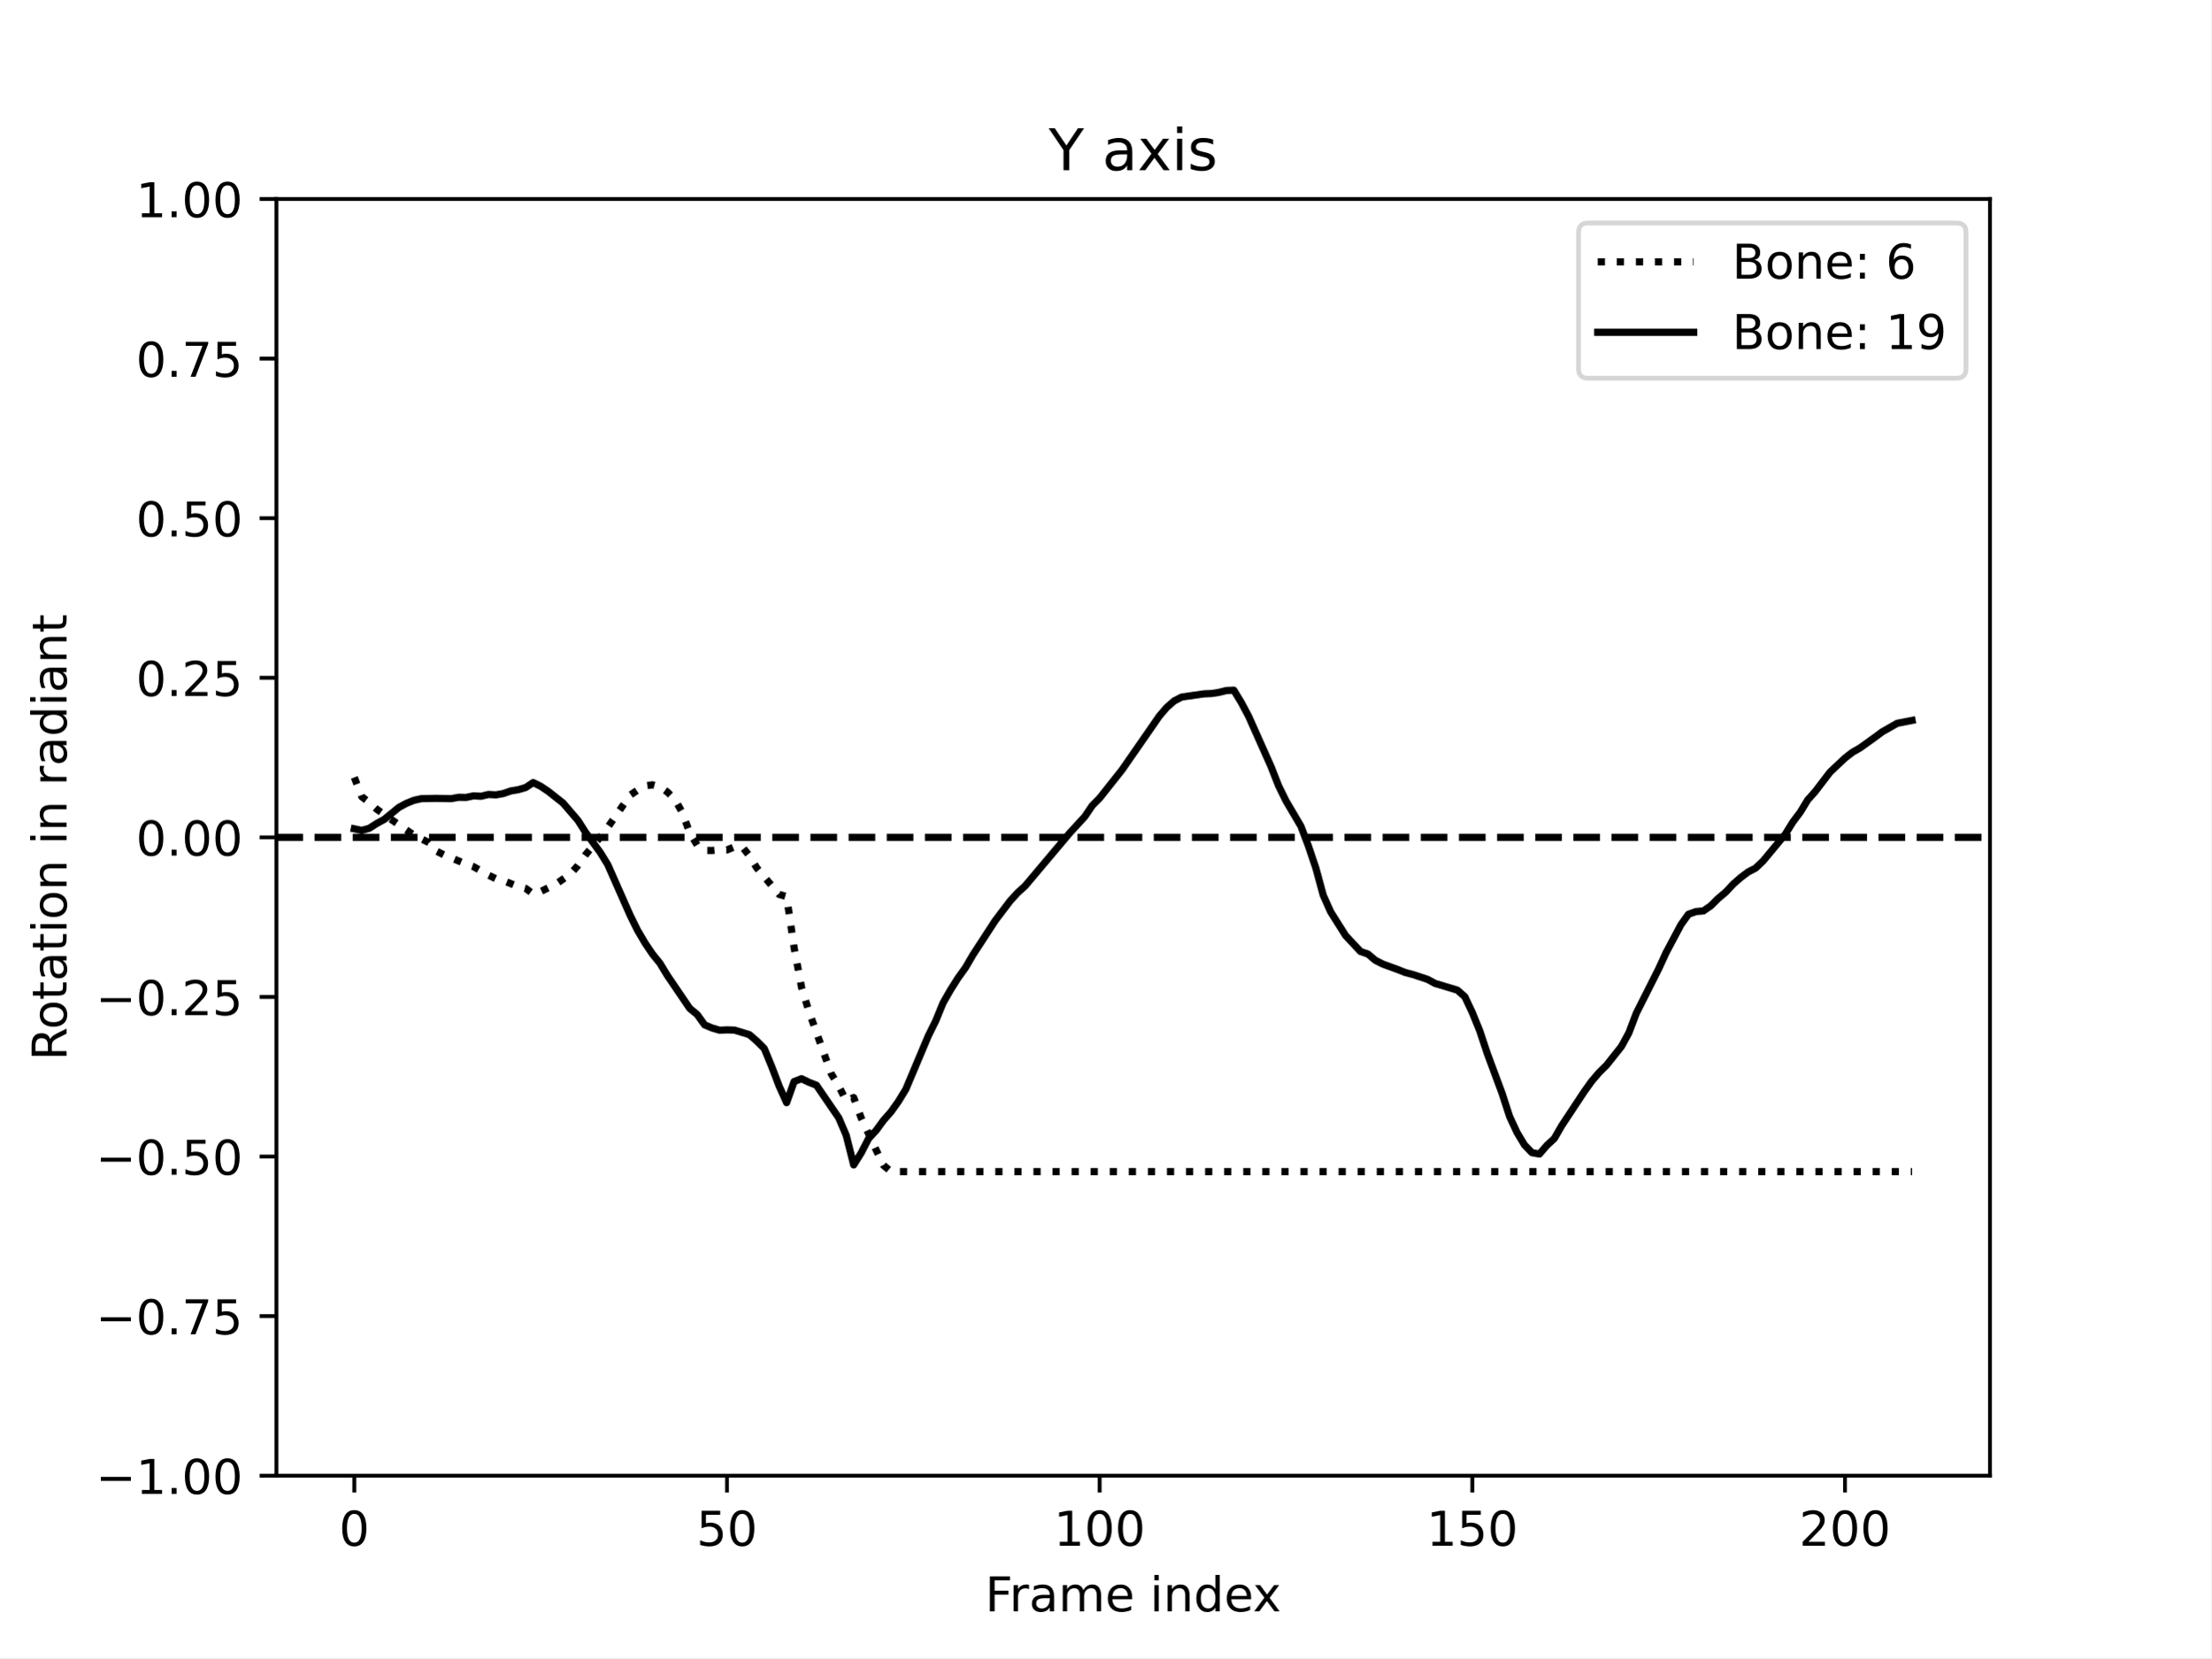
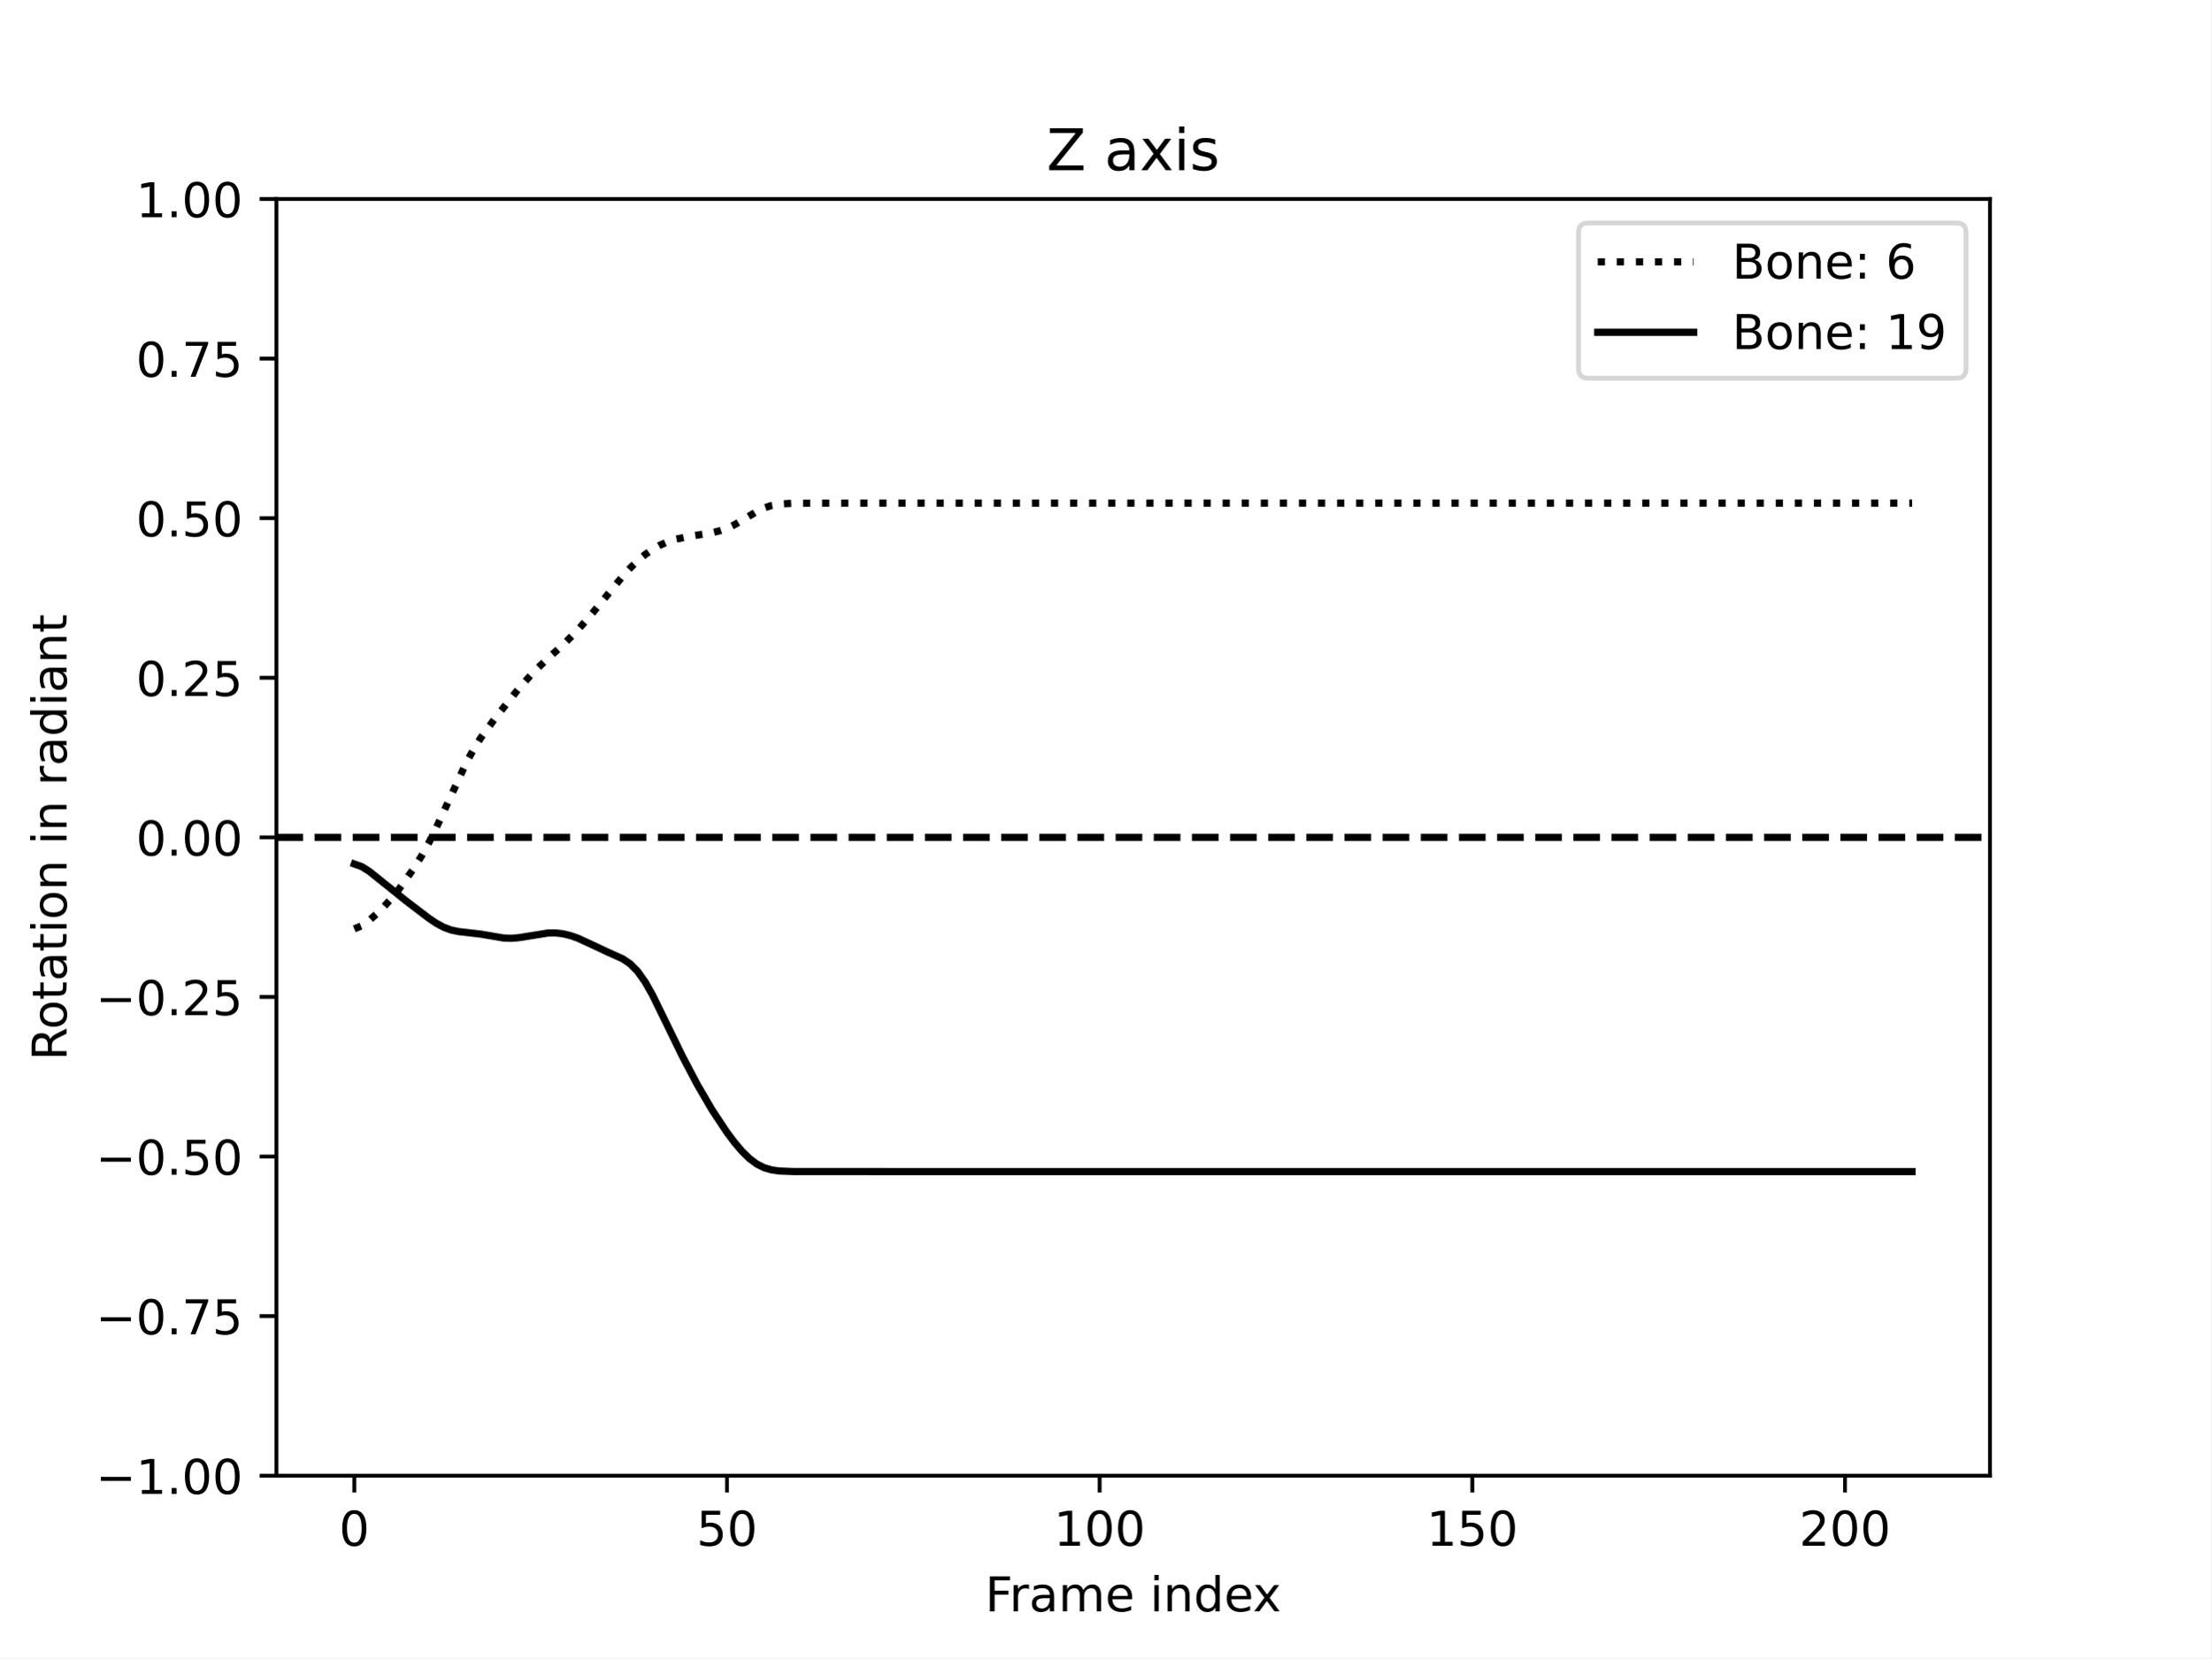
<svg xmlns="http://www.w3.org/2000/svg" xmlns:xlink="http://www.w3.org/1999/xlink" width="460.8pt" height="345.6pt" viewBox="0 0 460.8 345.6" version="1.1">
  <defs>
    <style type="text/css">*{stroke-linejoin: round; stroke-linecap: butt}</style>
  </defs>
  <g id="figure_1">
    <g id="patch_1">
      <path d="M 0 345.6  L 460.8 345.6  L 460.8 0  L 0 0  z " style="fill: #ffffff" />
    </g>
    <g id="axes_1">
      <g id="patch_2">
        <path d="M 57.6 307.584  L 414.72 307.584  L 414.72 41.472  L 57.6 41.472  z " style="fill: #ffffff" />
      </g>
      <g id="matplotlib.axis_1">
        <g id="xtick_1">
          <g id="line2d_1">
            <defs>
-               <path id="m3ec2b7c4d8" d="M 0 0  L 0 3.5  " style="stroke: #000000; stroke-width: 0.8" />
-             </defs>
-             <g>
-               <use xlink:href="#m3ec2b7c4d8" x="73.833" y="307.584" style="stroke: #000000; stroke-width: 0.8" />
+               <path id="m824e669906" d="M 0 0  L 0 3.5  " style="stroke: #000000; stroke-width: 0.8" />
+             </defs>
+             <g>
+               <use xlink:href="#m824e669906" x="73.833" y="307.584" style="stroke: #000000; stroke-width: 0.8" />
            </g>
          </g>
          <g id="text_1">
            <g transform="translate(70.65148 322.1824) scale(0.1 -0.1)">
              <defs>
                <path id="DejaVuSans-30" d="M 2034 4250  Q 1547 4250 1301 3770  Q 1056 3291 1056 2328  Q 1056 1369 1301 889  Q 1547 409 2034 409  Q 2525 409 2770 889  Q 3016 1369 3016 2328  Q 3016 3291 2770 3770  Q 2525 4250 2034 4250  z M 2034 4750  Q 2819 4750 3233 4129  Q 3647 3509 3647 2328  Q 3647 1150 3233 529  Q 2819 -91 2034 -91  Q 1250 -91 836 529  Q 422 1150 422 2328  Q 422 3509 836 4129  Q 1250 4750 2034 4750  z " transform="scale(0.015625)" />
              </defs>
              <use xlink:href="#DejaVuSans-30" />
            </g>
          </g>
        </g>
        <g id="xtick_2">
          <g id="line2d_2">
            <g>
-               <use xlink:href="#m3ec2b7c4d8" x="151.501" y="307.584" style="stroke: #000000; stroke-width: 0.8" />
+               <use xlink:href="#m824e669906" x="151.501" y="307.584" style="stroke: #000000; stroke-width: 0.8" />
            </g>
          </g>
          <g id="text_2">
            <g transform="translate(145.1388 322.1824) scale(0.1 -0.1)">
              <defs>
                <path id="DejaVuSans-35" d="M 691 4666  L 3169 4666  L 3169 4134  L 1269 4134  L 1269 2991  Q 1406 3038 1543 3061  Q 1681 3084 1819 3084  Q 2600 3084 3056 2656  Q 3513 2228 3513 1497  Q 3513 744 3044 326  Q 2575 -91 1722 -91  Q 1428 -91 1123 -41  Q 819 9 494 109  L 494 744  Q 775 591 1075 516  Q 1375 441 1709 441  Q 2250 441 2565 725  Q 2881 1009 2881 1497  Q 2881 1984 2565 2268  Q 2250 2553 1709 2553  Q 1456 2553 1204 2497  Q 953 2441 691 2322  L 691 4666  z " transform="scale(0.015625)" />
              </defs>
              <use xlink:href="#DejaVuSans-35" />
              <use xlink:href="#DejaVuSans-30" x="63.623" />
            </g>
          </g>
        </g>
        <g id="xtick_3">
          <g id="line2d_3">
            <g>
-               <use xlink:href="#m3ec2b7c4d8" x="229.17" y="307.584" style="stroke: #000000; stroke-width: 0.8" />
+               <use xlink:href="#m824e669906" x="229.17" y="307.584" style="stroke: #000000; stroke-width: 0.8" />
            </g>
          </g>
          <g id="text_3">
            <g transform="translate(219.6261 322.1824) scale(0.1 -0.1)">
              <defs>
                <path id="DejaVuSans-31" d="M 794 531  L 1825 531  L 1825 4091  L 703 3866  L 703 4441  L 1819 4666  L 2450 4666  L 2450 531  L 3481 531  L 3481 0  L 794 0  L 794 531  z " transform="scale(0.015625)" />
              </defs>
              <use xlink:href="#DejaVuSans-31" />
              <use xlink:href="#DejaVuSans-30" x="63.623" />
              <use xlink:href="#DejaVuSans-30" x="127.246" />
            </g>
          </g>
        </g>
        <g id="xtick_4">
          <g id="line2d_4">
            <g>
-               <use xlink:href="#m3ec2b7c4d8" x="306.838" y="307.584" style="stroke: #000000; stroke-width: 0.8" />
+               <use xlink:href="#m824e669906" x="306.838" y="307.584" style="stroke: #000000; stroke-width: 0.8" />
            </g>
          </g>
          <g id="text_4">
            <g transform="translate(297.2946 322.1824) scale(0.1 -0.1)">
              <use xlink:href="#DejaVuSans-31" />
              <use xlink:href="#DejaVuSans-35" x="63.623" />
              <use xlink:href="#DejaVuSans-30" x="127.246" />
            </g>
          </g>
        </g>
        <g id="xtick_5">
          <g id="line2d_5">
            <g>
-               <use xlink:href="#m3ec2b7c4d8" x="384.507" y="307.584" style="stroke: #000000; stroke-width: 0.8" />
+               <use xlink:href="#m824e669906" x="384.507" y="307.584" style="stroke: #000000; stroke-width: 0.8" />
            </g>
          </g>
          <g id="text_5">
            <g transform="translate(374.9632 322.1824) scale(0.1 -0.1)">
              <defs>
                <path id="DejaVuSans-32" d="M 1228 531  L 3431 531  L 3431 0  L 469 0  L 469 531  Q 828 903 1448 1529  Q 2069 2156 2228 2338  Q 2531 2678 2651 2914  Q 2772 3150 2772 3378  Q 2772 3750 2511 3984  Q 2250 4219 1831 4219  Q 1534 4219 1204 4116  Q 875 4013 500 3803  L 500 4441  Q 881 4594 1212 4672  Q 1544 4750 1819 4750  Q 2544 4750 2975 4387  Q 3406 4025 3406 3419  Q 3406 3131 3298 2873  Q 3191 2616 2906 2266  Q 2828 2175 2409 1742  Q 1991 1309 1228 531  z " transform="scale(0.015625)" />
              </defs>
              <use xlink:href="#DejaVuSans-32" />
              <use xlink:href="#DejaVuSans-30" x="63.623" />
              <use xlink:href="#DejaVuSans-30" x="127.246" />
            </g>
          </g>
        </g>
        <g id="text_6">
          <g transform="translate(205.3108 335.8606) scale(0.1 -0.1)">
            <defs>
              <path id="DejaVuSans-46" d="M 628 4666  L 3309 4666  L 3309 4134  L 1259 4134  L 1259 2759  L 3109 2759  L 3109 2228  L 1259 2228  L 1259 0  L 628 0  L 628 4666  z " transform="scale(0.015625)" />
              <path id="DejaVuSans-72" d="M 2631 2963  Q 2534 3019 2420 3045  Q 2306 3072 2169 3072  Q 1681 3072 1420 2755  Q 1159 2438 1159 1844  L 1159 0  L 581 0  L 581 3500  L 1159 3500  L 1159 2956  Q 1341 3275 1631 3429  Q 1922 3584 2338 3584  Q 2397 3584 2469 3576  Q 2541 3569 2628 3553  L 2631 2963  z " transform="scale(0.015625)" />
              <path id="DejaVuSans-61" d="M 2194 1759  Q 1497 1759 1228 1600  Q 959 1441 959 1056  Q 959 750 1161 570  Q 1363 391 1709 391  Q 2188 391 2477 730  Q 2766 1069 2766 1631  L 2766 1759  L 2194 1759  z M 3341 1997  L 3341 0  L 2766 0  L 2766 531  Q 2569 213 2275 61  Q 1981 -91 1556 -91  Q 1019 -91 701 211  Q 384 513 384 1019  Q 384 1609 779 1909  Q 1175 2209 1959 2209  L 2766 2209  L 2766 2266  Q 2766 2663 2505 2880  Q 2244 3097 1772 3097  Q 1472 3097 1187 3025  Q 903 2953 641 2809  L 641 3341  Q 956 3463 1253 3523  Q 1550 3584 1831 3584  Q 2591 3584 2966 3190  Q 3341 2797 3341 1997  z " transform="scale(0.015625)" />
              <path id="DejaVuSans-6d" d="M 3328 2828  Q 3544 3216 3844 3400  Q 4144 3584 4550 3584  Q 5097 3584 5394 3201  Q 5691 2819 5691 2113  L 5691 0  L 5113 0  L 5113 2094  Q 5113 2597 4934 2840  Q 4756 3084 4391 3084  Q 3944 3084 3684 2787  Q 3425 2491 3425 1978  L 3425 0  L 2847 0  L 2847 2094  Q 2847 2600 2669 2842  Q 2491 3084 2119 3084  Q 1678 3084 1418 2786  Q 1159 2488 1159 1978  L 1159 0  L 581 0  L 581 3500  L 1159 3500  L 1159 2956  Q 1356 3278 1631 3431  Q 1906 3584 2284 3584  Q 2666 3584 2933 3390  Q 3200 3197 3328 2828  z " transform="scale(0.015625)" />
              <path id="DejaVuSans-65" d="M 3597 1894  L 3597 1613  L 953 1613  Q 991 1019 1311 708  Q 1631 397 2203 397  Q 2534 397 2845 478  Q 3156 559 3463 722  L 3463 178  Q 3153 47 2828 -22  Q 2503 -91 2169 -91  Q 1331 -91 842 396  Q 353 884 353 1716  Q 353 2575 817 3079  Q 1281 3584 2069 3584  Q 2775 3584 3186 3129  Q 3597 2675 3597 1894  z M 3022 2063  Q 3016 2534 2758 2815  Q 2500 3097 2075 3097  Q 1594 3097 1305 2825  Q 1016 2553 972 2059  L 3022 2063  z " transform="scale(0.015625)" />
              <path id="DejaVuSans-20" transform="scale(0.015625)" />
              <path id="DejaVuSans-69" d="M 603 3500  L 1178 3500  L 1178 0  L 603 0  L 603 3500  z M 603 4863  L 1178 4863  L 1178 4134  L 603 4134  L 603 4863  z " transform="scale(0.015625)" />
              <path id="DejaVuSans-6e" d="M 3513 2113  L 3513 0  L 2938 0  L 2938 2094  Q 2938 2591 2744 2837  Q 2550 3084 2163 3084  Q 1697 3084 1428 2787  Q 1159 2491 1159 1978  L 1159 0  L 581 0  L 581 3500  L 1159 3500  L 1159 2956  Q 1366 3272 1645 3428  Q 1925 3584 2291 3584  Q 2894 3584 3203 3211  Q 3513 2838 3513 2113  z " transform="scale(0.015625)" />
              <path id="DejaVuSans-64" d="M 2906 2969  L 2906 4863  L 3481 4863  L 3481 0  L 2906 0  L 2906 525  Q 2725 213 2448 61  Q 2172 -91 1784 -91  Q 1150 -91 751 415  Q 353 922 353 1747  Q 353 2572 751 3078  Q 1150 3584 1784 3584  Q 2172 3584 2448 3432  Q 2725 3281 2906 2969  z M 947 1747  Q 947 1113 1208 752  Q 1469 391 1925 391  Q 2381 391 2643 752  Q 2906 1113 2906 1747  Q 2906 2381 2643 2742  Q 2381 3103 1925 3103  Q 1469 3103 1208 2742  Q 947 2381 947 1747  z " transform="scale(0.015625)" />
              <path id="DejaVuSans-78" d="M 3513 3500  L 2247 1797  L 3578 0  L 2900 0  L 1881 1375  L 863 0  L 184 0  L 1544 1831  L 300 3500  L 978 3500  L 1906 2253  L 2834 3500  L 3513 3500  z " transform="scale(0.015625)" />
            </defs>
            <use xlink:href="#DejaVuSans-46" />
            <use xlink:href="#DejaVuSans-72" x="50.27" />
            <use xlink:href="#DejaVuSans-61" x="91.383" />
            <use xlink:href="#DejaVuSans-6d" x="152.662" />
            <use xlink:href="#DejaVuSans-65" x="250.074" />
            <use xlink:href="#DejaVuSans-20" x="311.598" />
            <use xlink:href="#DejaVuSans-69" x="343.385" />
            <use xlink:href="#DejaVuSans-6e" x="371.168" />
            <use xlink:href="#DejaVuSans-64" x="434.547" />
            <use xlink:href="#DejaVuSans-65" x="498.023" />
            <use xlink:href="#DejaVuSans-78" x="557.797" />
          </g>
        </g>
      </g>
      <g id="matplotlib.axis_2">
        <g id="ytick_1">
          <g id="line2d_6">
            <defs>
-               <path id="m14bd27dc91" d="M 0 0  L -3.5 0  " style="stroke: #000000; stroke-width: 0.8" />
-             </defs>
-             <g>
-               <use xlink:href="#m14bd27dc91" x="57.6" y="307.584" style="stroke: #000000; stroke-width: 0.8" />
+               <path id="mcc2a71f25e" d="M 0 0  L -3.5 0  " style="stroke: #000000; stroke-width: 0.8" />
+             </defs>
+             <g>
+               <use xlink:href="#mcc2a71f25e" x="57.6" y="307.584" style="stroke: #000000; stroke-width: 0.8" />
            </g>
          </g>
          <g id="text_7">
            <g transform="translate(19.95469 311.3832) scale(0.1 -0.1)">
              <defs>
                <path id="DejaVuSans-2212" d="M 678 2272  L 4684 2272  L 4684 1741  L 678 1741  L 678 2272  z " transform="scale(0.015625)" />
                <path id="DejaVuSans-2e" d="M 684 794  L 1344 794  L 1344 0  L 684 0  L 684 794  z " transform="scale(0.015625)" />
              </defs>
              <use xlink:href="#DejaVuSans-2212" />
              <use xlink:href="#DejaVuSans-31" x="83.789" />
              <use xlink:href="#DejaVuSans-2e" x="147.412" />
              <use xlink:href="#DejaVuSans-30" x="179.199" />
              <use xlink:href="#DejaVuSans-30" x="242.822" />
            </g>
          </g>
        </g>
        <g id="ytick_2">
          <g id="line2d_7">
            <g>
-               <use xlink:href="#m14bd27dc91" x="57.6" y="274.32" style="stroke: #000000; stroke-width: 0.8" />
+               <use xlink:href="#mcc2a71f25e" x="57.6" y="274.32" style="stroke: #000000; stroke-width: 0.8" />
            </g>
          </g>
          <g id="text_8">
            <g transform="translate(19.95469 278.1192) scale(0.1 -0.1)">
              <defs>
                <path id="DejaVuSans-37" d="M 525 4666  L 3525 4666  L 3525 4397  L 1831 0  L 1172 0  L 2766 4134  L 525 4134  L 525 4666  z " transform="scale(0.015625)" />
              </defs>
              <use xlink:href="#DejaVuSans-2212" />
              <use xlink:href="#DejaVuSans-30" x="83.789" />
              <use xlink:href="#DejaVuSans-2e" x="147.412" />
              <use xlink:href="#DejaVuSans-37" x="179.199" />
              <use xlink:href="#DejaVuSans-35" x="242.822" />
            </g>
          </g>
        </g>
        <g id="ytick_3">
          <g id="line2d_8">
            <g>
-               <use xlink:href="#m14bd27dc91" x="57.6" y="241.056" style="stroke: #000000; stroke-width: 0.8" />
+               <use xlink:href="#mcc2a71f25e" x="57.6" y="241.056" style="stroke: #000000; stroke-width: 0.8" />
            </g>
          </g>
          <g id="text_9">
            <g transform="translate(19.95469 244.8552) scale(0.1 -0.1)">
              <use xlink:href="#DejaVuSans-2212" />
              <use xlink:href="#DejaVuSans-30" x="83.789" />
              <use xlink:href="#DejaVuSans-2e" x="147.412" />
              <use xlink:href="#DejaVuSans-35" x="179.199" />
              <use xlink:href="#DejaVuSans-30" x="242.822" />
            </g>
          </g>
        </g>
        <g id="ytick_4">
          <g id="line2d_9">
            <g>
-               <use xlink:href="#m14bd27dc91" x="57.6" y="207.792" style="stroke: #000000; stroke-width: 0.8" />
+               <use xlink:href="#mcc2a71f25e" x="57.6" y="207.792" style="stroke: #000000; stroke-width: 0.8" />
            </g>
          </g>
          <g id="text_10">
            <g transform="translate(19.95469 211.5912) scale(0.1 -0.1)">
              <use xlink:href="#DejaVuSans-2212" />
              <use xlink:href="#DejaVuSans-30" x="83.789" />
              <use xlink:href="#DejaVuSans-2e" x="147.412" />
              <use xlink:href="#DejaVuSans-32" x="179.199" />
              <use xlink:href="#DejaVuSans-35" x="242.822" />
            </g>
          </g>
        </g>
        <g id="ytick_5">
          <g id="line2d_10">
            <g>
-               <use xlink:href="#m14bd27dc91" x="57.6" y="174.528" style="stroke: #000000; stroke-width: 0.8" />
+               <use xlink:href="#mcc2a71f25e" x="57.6" y="174.528" style="stroke: #000000; stroke-width: 0.8" />
            </g>
          </g>
          <g id="text_11">
            <g transform="translate(28.33438 178.3272) scale(0.1 -0.1)">
              <use xlink:href="#DejaVuSans-30" />
              <use xlink:href="#DejaVuSans-2e" x="63.623" />
              <use xlink:href="#DejaVuSans-30" x="95.41" />
              <use xlink:href="#DejaVuSans-30" x="159.033" />
            </g>
          </g>
        </g>
        <g id="ytick_6">
          <g id="line2d_11">
            <g>
-               <use xlink:href="#m14bd27dc91" x="57.6" y="141.264" style="stroke: #000000; stroke-width: 0.8" />
+               <use xlink:href="#mcc2a71f25e" x="57.6" y="141.264" style="stroke: #000000; stroke-width: 0.8" />
            </g>
          </g>
          <g id="text_12">
            <g transform="translate(28.33438 145.0632) scale(0.1 -0.1)">
              <use xlink:href="#DejaVuSans-30" />
              <use xlink:href="#DejaVuSans-2e" x="63.623" />
              <use xlink:href="#DejaVuSans-32" x="95.41" />
              <use xlink:href="#DejaVuSans-35" x="159.033" />
            </g>
          </g>
        </g>
        <g id="ytick_7">
          <g id="line2d_12">
            <g>
-               <use xlink:href="#m14bd27dc91" x="57.6" y="108" style="stroke: #000000; stroke-width: 0.8" />
+               <use xlink:href="#mcc2a71f25e" x="57.6" y="108" style="stroke: #000000; stroke-width: 0.8" />
            </g>
          </g>
          <g id="text_13">
            <g transform="translate(28.33438 111.7992) scale(0.1 -0.1)">
              <use xlink:href="#DejaVuSans-30" />
              <use xlink:href="#DejaVuSans-2e" x="63.623" />
              <use xlink:href="#DejaVuSans-35" x="95.41" />
              <use xlink:href="#DejaVuSans-30" x="159.033" />
            </g>
          </g>
        </g>
        <g id="ytick_8">
          <g id="line2d_13">
            <g>
-               <use xlink:href="#m14bd27dc91" x="57.6" y="74.736" style="stroke: #000000; stroke-width: 0.8" />
+               <use xlink:href="#mcc2a71f25e" x="57.6" y="74.736" style="stroke: #000000; stroke-width: 0.8" />
            </g>
          </g>
          <g id="text_14">
            <g transform="translate(28.33438 78.53522) scale(0.1 -0.1)">
              <use xlink:href="#DejaVuSans-30" />
              <use xlink:href="#DejaVuSans-2e" x="63.623" />
              <use xlink:href="#DejaVuSans-37" x="95.41" />
              <use xlink:href="#DejaVuSans-35" x="159.033" />
            </g>
          </g>
        </g>
        <g id="ytick_9">
          <g id="line2d_14">
            <g>
-               <use xlink:href="#m14bd27dc91" x="57.6" y="41.472" style="stroke: #000000; stroke-width: 0.8" />
+               <use xlink:href="#mcc2a71f25e" x="57.6" y="41.472" style="stroke: #000000; stroke-width: 0.8" />
            </g>
          </g>
          <g id="text_15">
            <g transform="translate(28.33438 45.27122) scale(0.1 -0.1)">
              <use xlink:href="#DejaVuSans-31" />
              <use xlink:href="#DejaVuSans-2e" x="63.623" />
              <use xlink:href="#DejaVuSans-30" x="95.41" />
              <use xlink:href="#DejaVuSans-30" x="159.033" />
            </g>
          </g>
        </g>
        <g id="text_16">
          <g transform="translate(13.875 221.0499) rotate(-90) scale(0.1 -0.1)">
            <defs>
              <path id="DejaVuSans-52" d="M 2841 2188  Q 3044 2119 3236 1894  Q 3428 1669 3622 1275  L 4263 0  L 3584 0  L 2988 1197  Q 2756 1666 2539 1819  Q 2322 1972 1947 1972  L 1259 1972  L 1259 0  L 628 0  L 628 4666  L 2053 4666  Q 2853 4666 3247 4331  Q 3641 3997 3641 3322  Q 3641 2881 3436 2590  Q 3231 2300 2841 2188  z M 1259 4147  L 1259 2491  L 2053 2491  Q 2509 2491 2742 2702  Q 2975 2913 2975 3322  Q 2975 3731 2742 3939  Q 2509 4147 2053 4147  L 1259 4147  z " transform="scale(0.015625)" />
              <path id="DejaVuSans-6f" d="M 1959 3097  Q 1497 3097 1228 2736  Q 959 2375 959 1747  Q 959 1119 1226 758  Q 1494 397 1959 397  Q 2419 397 2687 759  Q 2956 1122 2956 1747  Q 2956 2369 2687 2733  Q 2419 3097 1959 3097  z M 1959 3584  Q 2709 3584 3137 3096  Q 3566 2609 3566 1747  Q 3566 888 3137 398  Q 2709 -91 1959 -91  Q 1206 -91 779 398  Q 353 888 353 1747  Q 353 2609 779 3096  Q 1206 3584 1959 3584  z " transform="scale(0.015625)" />
              <path id="DejaVuSans-74" d="M 1172 4494  L 1172 3500  L 2356 3500  L 2356 3053  L 1172 3053  L 1172 1153  Q 1172 725 1289 603  Q 1406 481 1766 481  L 2356 481  L 2356 0  L 1766 0  Q 1100 0 847 248  Q 594 497 594 1153  L 594 3053  L 172 3053  L 172 3500  L 594 3500  L 594 4494  L 1172 4494  z " transform="scale(0.015625)" />
            </defs>
            <use xlink:href="#DejaVuSans-52" />
            <use xlink:href="#DejaVuSans-6f" x="64.982" />
            <use xlink:href="#DejaVuSans-74" x="126.164" />
            <use xlink:href="#DejaVuSans-61" x="165.373" />
            <use xlink:href="#DejaVuSans-74" x="226.652" />
            <use xlink:href="#DejaVuSans-69" x="265.861" />
            <use xlink:href="#DejaVuSans-6f" x="293.645" />
            <use xlink:href="#DejaVuSans-6e" x="354.826" />
            <use xlink:href="#DejaVuSans-20" x="418.205" />
            <use xlink:href="#DejaVuSans-69" x="449.992" />
            <use xlink:href="#DejaVuSans-6e" x="477.775" />
            <use xlink:href="#DejaVuSans-20" x="541.154" />
            <use xlink:href="#DejaVuSans-72" x="572.941" />
            <use xlink:href="#DejaVuSans-61" x="614.055" />
            <use xlink:href="#DejaVuSans-64" x="675.334" />
            <use xlink:href="#DejaVuSans-69" x="738.811" />
            <use xlink:href="#DejaVuSans-61" x="766.594" />
            <use xlink:href="#DejaVuSans-6e" x="827.873" />
            <use xlink:href="#DejaVuSans-74" x="891.252" />
          </g>
        </g>
      </g>
      <g id="line2d_15">
-         <path d="M 73.833 162.031  L 75.386 166.052  L 76.939 167.259  L 78.493 168.655  L 81.6 170.846  L 86.26 174.075  L 89.366 175.615  L 90.92 177.378  L 92.473 178.164  L 97.133 180.092  L 98.687 180.644  L 101.793 182.404  L 103.347 183.164  L 104.9 183.547  L 108.007 184.801  L 109.56 185.179  L 111.114 186.325  L 112.667 185.818  L 115.774 184.308  L 118.88 182.174  L 120.434 180.395  L 121.987 178.213  L 125.094 174.455  L 126.647 172.448  L 131.307 165.742  L 132.861 164.678  L 134.414 163.806  L 135.968 163.581  L 137.521 163.998  L 139.074 165.072  L 140.628 166.596  L 142.181 169.341  L 143.734 173.563  L 145.288 176.138  L 146.841 177.251  L 148.395 177.266  L 149.948 177.117  L 151.501 177.155  L 153.055 176.516  L 154.608 176.408  L 156.161 178.374  L 157.715 180.901  L 160.822 184.601  L 162.375 186.431  L 163.928 186.871  L 165.482 197.457  L 167.035 205.772  L 168.588 210.848  L 173.248 223.848  L 174.802 226.366  L 176.355 229.495  L 177.909 228.77  L 179.462 233.005  L 182.569 239.649  L 184.122 242.893  L 185.675 244.196  L 398.487 244.196  L 398.487 244.196  " clip-path="url(#p84642056ad)" style="fill: none; stroke-dasharray: 1.5,2.475; stroke-dashoffset: 0; stroke: #000000; stroke-width: 1.5" />
+         <path d="M 73.833 193.6  L 75.386 192.952  L 76.939 191.841  L 78.493 190.473  L 80.046 188.936  L 81.6 187.221  L 83.153 185.31  L 86.26 180.948  L 87.813 178.449  L 89.366 175.646  L 90.92 172.512  L 97.133 159.027  L 98.687 156.195  L 100.24 153.714  L 103.347 149.469  L 108.007 143.642  L 111.114 140.14  L 114.22 137.184  L 117.327 134.401  L 120.434 131.28  L 123.541 127.693  L 129.754 120.11  L 131.307 118.412  L 132.861 116.9  L 134.414 115.6  L 135.968 114.516  L 137.521 113.638  L 139.074 112.95  L 140.628 112.429  L 143.734 111.781  L 148.395 111.039  L 149.948 110.64  L 151.501 110.096  L 153.055 109.379  L 156.161 107.533  L 157.715 106.609  L 159.268 105.857  L 160.822 105.345  L 162.375 105.057  L 165.482 104.878  L 179.462 104.86  L 398.487 104.86  L 398.487 104.86  " clip-path="url(#pb750624d9e)" style="fill: none; stroke-dasharray: 1.5,2.475; stroke-dashoffset: 0; stroke: #000000; stroke-width: 1.5" />
      </g>
      <g id="line2d_16">
-         <path d="M 73.833 172.748  L 75.386 173.07  L 76.939 172.646  L 78.493 171.653  L 80.046 170.804  L 83.153 168.269  L 84.706 167.435  L 86.26 166.81  L 87.813 166.461  L 90.92 166.402  L 94.027 166.462  L 95.58 166.181  L 97.133 166.209  L 98.687 165.88  L 100.24 165.965  L 101.793 165.591  L 103.347 165.677  L 104.9 165.398  L 106.454 164.854  L 108.007 164.594  L 109.56 164.145  L 111.114 163.106  L 112.667 163.879  L 114.22 164.917  L 117.327 167.367  L 120.434 170.984  L 121.987 173.431  L 125.094 177.679  L 126.647 180.206  L 131.307 190.748  L 132.861 193.897  L 134.414 196.535  L 135.968 198.847  L 137.521 200.761  L 139.074 203.322  L 143.734 210.179  L 145.288 211.456  L 146.841 213.618  L 148.395 214.268  L 149.948 214.728  L 151.501 214.657  L 153.055 214.709  L 156.161 215.645  L 157.715 216.992  L 159.268 218.539  L 160.822 222.309  L 162.375 226.378  L 163.928 229.832  L 165.482 225.439  L 167.035 224.836  L 168.588 225.591  L 170.142 226.19  L 174.802 233.012  L 176.355 236.653  L 177.909 242.809  L 179.462 240.319  L 181.015 237.302  L 182.569 235.642  L 184.122 233.515  L 185.675 231.751  L 187.229 229.571  L 188.782 227.021  L 193.442 215.945  L 194.996 212.802  L 196.549 209.009  L 198.102 206.304  L 199.656 203.845  L 201.209 201.685  L 202.763 199.019  L 207.423 191.861  L 210.529 187.766  L 212.083 186.07  L 213.636 184.66  L 222.956 173.595  L 226.063 170.218  L 227.616 167.921  L 229.17 166.347  L 233.83 160.468  L 240.043 151.516  L 241.597 149.261  L 243.15 147.45  L 244.704 146.094  L 246.257 145.283  L 250.917 144.618  L 252.47 144.552  L 254.024 144.311  L 255.577 143.923  L 257.131 143.857  L 258.684 146.411  L 260.237 149.336  L 264.897 159.795  L 266.451 163.756  L 268.004 166.923  L 271.111 172.199  L 272.664 176.287  L 274.218 180.892  L 275.771 186.605  L 277.324 190.076  L 280.431 195.001  L 283.538 198.322  L 285.091 198.859  L 286.645 200.171  L 288.198 200.952  L 291.305 202.086  L 292.858 202.704  L 294.411 203.11  L 297.518 204.133  L 299.072 204.98  L 302.178 205.906  L 303.732 206.38  L 305.285 207.753  L 306.838 211.048  L 308.392 214.864  L 309.945 219.547  L 313.052 227.913  L 314.605 232.708  L 316.159 236.056  L 317.712 238.639  L 319.265 240.258  L 320.819 240.543  L 322.372 238.739  L 323.925 237.31  L 325.479 234.612  L 330.139 227.564  L 331.692 225.392  L 333.246 223.566  L 334.799 222.035  L 337.906 218.13  L 339.459 215.294  L 341.013 211.197  L 345.673 201.942  L 347.226 198.555  L 350.333 192.716  L 351.886 190.556  L 353.44 190  L 354.993 189.867  L 356.546 188.789  L 358.1 187.248  L 359.653 185.945  L 361.206 184.279  L 362.76 182.917  L 364.313 181.748  L 365.866 180.946  L 367.42 179.474  L 372.08 173.861  L 373.633 171.348  L 375.187 169.282  L 376.74 166.726  L 378.293 164.989  L 381.4 160.921  L 384.507 157.997  L 386.06 156.791  L 387.614 155.905  L 390.72 153.678  L 392.274 152.527  L 395.381 150.758  L 398.487 150.153  L 398.487 150.153  " clip-path="url(#p84642056ad)" style="fill: none; stroke: #000000; stroke-width: 1.5; stroke-linecap: square" />
+         <path d="M 73.833 180.083  L 75.386 180.633  L 76.939 181.604  L 80.046 184.096  L 84.706 187.841  L 89.366 191.392  L 90.92 192.434  L 92.473 193.272  L 94.027 193.845  L 95.58 194.17  L 100.24 194.708  L 104.9 195.504  L 106.454 195.564  L 108.007 195.459  L 114.22 194.471  L 115.774 194.452  L 117.327 194.63  L 118.88 195.005  L 120.434 195.55  L 123.541 196.984  L 126.647 198.448  L 129.754 199.841  L 131.307 200.883  L 132.861 202.446  L 134.414 204.63  L 135.968 207.369  L 139.074 213.723  L 142.181 220.103  L 145.288 226.018  L 148.395 231.343  L 151.501 236.032  L 153.055 238.102  L 154.608 239.933  L 156.161 241.459  L 157.715 242.622  L 159.268 243.404  L 160.822 243.855  L 162.375 244.073  L 165.482 244.187  L 190.336 244.196  L 398.487 244.196  L 398.487 244.196  " clip-path="url(#pb750624d9e)" style="fill: none; stroke: #000000; stroke-width: 1.5; stroke-linecap: square" />
      </g>
      <g id="line2d_17">
-         <path d="M 57.6 174.528  L 414.72 174.528  " clip-path="url(#p84642056ad)" style="fill: none; stroke-dasharray: 5.55,2.4; stroke-dashoffset: 0; stroke: #000000; stroke-width: 1.5" />
+         <path d="M 57.6 174.528  L 414.72 174.528  " clip-path="url(#pb750624d9e)" style="fill: none; stroke-dasharray: 5.55,2.4; stroke-dashoffset: 0; stroke: #000000; stroke-width: 1.5" />
      </g>
      <g id="patch_3">
        <path d="M 57.6 307.584  L 57.6 41.472  " style="fill: none; stroke: #000000; stroke-width: 0.8; stroke-linejoin: miter; stroke-linecap: square" />
      </g>
      <g id="patch_4">
        <path d="M 414.72 307.584  L 414.72 41.472  " style="fill: none; stroke: #000000; stroke-width: 0.8; stroke-linejoin: miter; stroke-linecap: square" />
      </g>
      <g id="patch_5">
        <path d="M 57.6 307.584  L 414.72 307.584  " style="fill: none; stroke: #000000; stroke-width: 0.8; stroke-linejoin: miter; stroke-linecap: square" />
      </g>
      <g id="patch_6">
        <path d="M 57.6 41.472  L 414.72 41.472  " style="fill: none; stroke: #000000; stroke-width: 0.8; stroke-linejoin: miter; stroke-linecap: square" />
      </g>
      <g id="text_17">
-         <g transform="translate(218.5678 35.472) scale(0.12 -0.12)">
+         <g transform="translate(218.1225 35.472) scale(0.12 -0.12)">
          <defs>
-             <path id="DejaVuSans-59" d="M -13 4666  L 666 4666  L 1959 2747  L 3244 4666  L 3922 4666  L 2272 2222  L 2272 0  L 1638 0  L 1638 2222  L -13 4666  z " transform="scale(0.015625)" />
+             <path id="DejaVuSans-5a" d="M 359 4666  L 4025 4666  L 4025 4184  L 1075 531  L 4097 531  L 4097 0  L 288 0  L 288 481  L 3238 4134  L 359 4134  L 359 4666  z " transform="scale(0.015625)" />
            <path id="DejaVuSans-73" d="M 2834 3397  L 2834 2853  Q 2591 2978 2328 3040  Q 2066 3103 1784 3103  Q 1356 3103 1142 2972  Q 928 2841 928 2578  Q 928 2378 1081 2264  Q 1234 2150 1697 2047  L 1894 2003  Q 2506 1872 2764 1633  Q 3022 1394 3022 966  Q 3022 478 2636 193  Q 2250 -91 1575 -91  Q 1294 -91 989 -36  Q 684 19 347 128  L 347 722  Q 666 556 975 473  Q 1284 391 1588 391  Q 1994 391 2212 530  Q 2431 669 2431 922  Q 2431 1156 2273 1281  Q 2116 1406 1581 1522  L 1381 1569  Q 847 1681 609 1914  Q 372 2147 372 2553  Q 372 3047 722 3315  Q 1072 3584 1716 3584  Q 2034 3584 2315 3537  Q 2597 3491 2834 3397  z " transform="scale(0.015625)" />
          </defs>
-           <use xlink:href="#DejaVuSans-59" />
-           <use xlink:href="#DejaVuSans-20" x="61.084" />
-           <use xlink:href="#DejaVuSans-61" x="92.871" />
-           <use xlink:href="#DejaVuSans-78" x="154.15" />
-           <use xlink:href="#DejaVuSans-69" x="213.33" />
-           <use xlink:href="#DejaVuSans-73" x="241.113" />
+           <use xlink:href="#DejaVuSans-5a" />
+           <use xlink:href="#DejaVuSans-20" x="68.506" />
+           <use xlink:href="#DejaVuSans-61" x="100.293" />
+           <use xlink:href="#DejaVuSans-78" x="161.572" />
+           <use xlink:href="#DejaVuSans-69" x="220.752" />
+           <use xlink:href="#DejaVuSans-73" x="248.535" />
        </g>
      </g>
      <g id="legend_1">
        <g id="patch_7">
          <path d="M 330.978 78.828  L 407.72 78.828  Q 409.72 78.828 409.72 76.828  L 409.72 48.472  Q 409.72 46.472 407.72 46.472  L 330.978 46.472  Q 328.978 46.472 328.978 48.472  L 328.978 76.828  Q 328.978 78.828 330.978 78.828  z " style="fill: #ffffff; opacity: 0.8; stroke: #cccccc; stroke-linejoin: miter" />
        </g>
        <g id="line2d_18">
          <path d="M 332.978 54.57  L 342.978 54.57  L 352.978 54.57  " style="fill: none; stroke-dasharray: 1.5,2.475; stroke-dashoffset: 0; stroke: #000000; stroke-width: 1.5" />
        </g>
        <g id="text_18">
          <g transform="translate(360.9778 58.07044) scale(0.1 -0.1)">
            <defs>
              <path id="DejaVuSans-42" d="M 1259 2228  L 1259 519  L 2272 519  Q 2781 519 3026 730  Q 3272 941 3272 1375  Q 3272 1813 3026 2020  Q 2781 2228 2272 2228  L 1259 2228  z M 1259 4147  L 1259 2741  L 2194 2741  Q 2656 2741 2882 2914  Q 3109 3088 3109 3444  Q 3109 3797 2882 3972  Q 2656 4147 2194 4147  L 1259 4147  z M 628 4666  L 2241 4666  Q 2963 4666 3353 4366  Q 3744 4066 3744 3513  Q 3744 3084 3544 2831  Q 3344 2578 2956 2516  Q 3422 2416 3680 2098  Q 3938 1781 3938 1306  Q 3938 681 3513 340  Q 3088 0 2303 0  L 628 0  L 628 4666  z " transform="scale(0.015625)" />
              <path id="DejaVuSans-3a" d="M 750 794  L 1409 794  L 1409 0  L 750 0  L 750 794  z M 750 3309  L 1409 3309  L 1409 2516  L 750 2516  L 750 3309  z " transform="scale(0.015625)" />
              <path id="DejaVuSans-36" d="M 2113 2584  Q 1688 2584 1439 2293  Q 1191 2003 1191 1497  Q 1191 994 1439 701  Q 1688 409 2113 409  Q 2538 409 2786 701  Q 3034 994 3034 1497  Q 3034 2003 2786 2293  Q 2538 2584 2113 2584  z M 3366 4563  L 3366 3988  Q 3128 4100 2886 4159  Q 2644 4219 2406 4219  Q 1781 4219 1451 3797  Q 1122 3375 1075 2522  Q 1259 2794 1537 2939  Q 1816 3084 2150 3084  Q 2853 3084 3261 2657  Q 3669 2231 3669 1497  Q 3669 778 3244 343  Q 2819 -91 2113 -91  Q 1303 -91 875 529  Q 447 1150 447 2328  Q 447 3434 972 4092  Q 1497 4750 2381 4750  Q 2619 4750 2861 4703  Q 3103 4656 3366 4563  z " transform="scale(0.015625)" />
            </defs>
            <use xlink:href="#DejaVuSans-42" />
            <use xlink:href="#DejaVuSans-6f" x="68.604" />
            <use xlink:href="#DejaVuSans-6e" x="129.785" />
            <use xlink:href="#DejaVuSans-65" x="193.164" />
            <use xlink:href="#DejaVuSans-3a" x="254.688" />
            <use xlink:href="#DejaVuSans-20" x="288.379" />
            <use xlink:href="#DejaVuSans-36" x="320.166" />
          </g>
        </g>
        <g id="line2d_19">
          <path d="M 332.978 69.249  L 342.978 69.249  L 352.978 69.249  " style="fill: none; stroke: #000000; stroke-width: 1.5; stroke-linecap: square" />
        </g>
        <g id="text_19">
          <g transform="translate(360.9778 72.74856) scale(0.1 -0.1)">
            <defs>
              <path id="DejaVuSans-39" d="M 703 97  L 703 672  Q 941 559 1184 500  Q 1428 441 1663 441  Q 2288 441 2617 861  Q 2947 1281 2994 2138  Q 2813 1869 2534 1725  Q 2256 1581 1919 1581  Q 1219 1581 811 2004  Q 403 2428 403 3163  Q 403 3881 828 4315  Q 1253 4750 1959 4750  Q 2769 4750 3195 4129  Q 3622 3509 3622 2328  Q 3622 1225 3098 567  Q 2575 -91 1691 -91  Q 1453 -91 1209 -44  Q 966 3 703 97  z M 1959 2075  Q 2384 2075 2632 2365  Q 2881 2656 2881 3163  Q 2881 3666 2632 3958  Q 2384 4250 1959 4250  Q 1534 4250 1286 3958  Q 1038 3666 1038 3163  Q 1038 2656 1286 2365  Q 1534 2075 1959 2075  z " transform="scale(0.015625)" />
            </defs>
            <use xlink:href="#DejaVuSans-42" />
            <use xlink:href="#DejaVuSans-6f" x="68.604" />
            <use xlink:href="#DejaVuSans-6e" x="129.785" />
            <use xlink:href="#DejaVuSans-65" x="193.164" />
            <use xlink:href="#DejaVuSans-3a" x="254.688" />
            <use xlink:href="#DejaVuSans-20" x="288.379" />
            <use xlink:href="#DejaVuSans-31" x="320.166" />
            <use xlink:href="#DejaVuSans-39" x="383.789" />
          </g>
        </g>
      </g>
    </g>
  </g>
  <defs>
-     <clipPath id="p84642056ad">
+     <clipPath id="pb750624d9e">
      <rect x="57.6" y="41.472" width="357.12" height="266.112" />
    </clipPath>
  </defs>
</svg>
